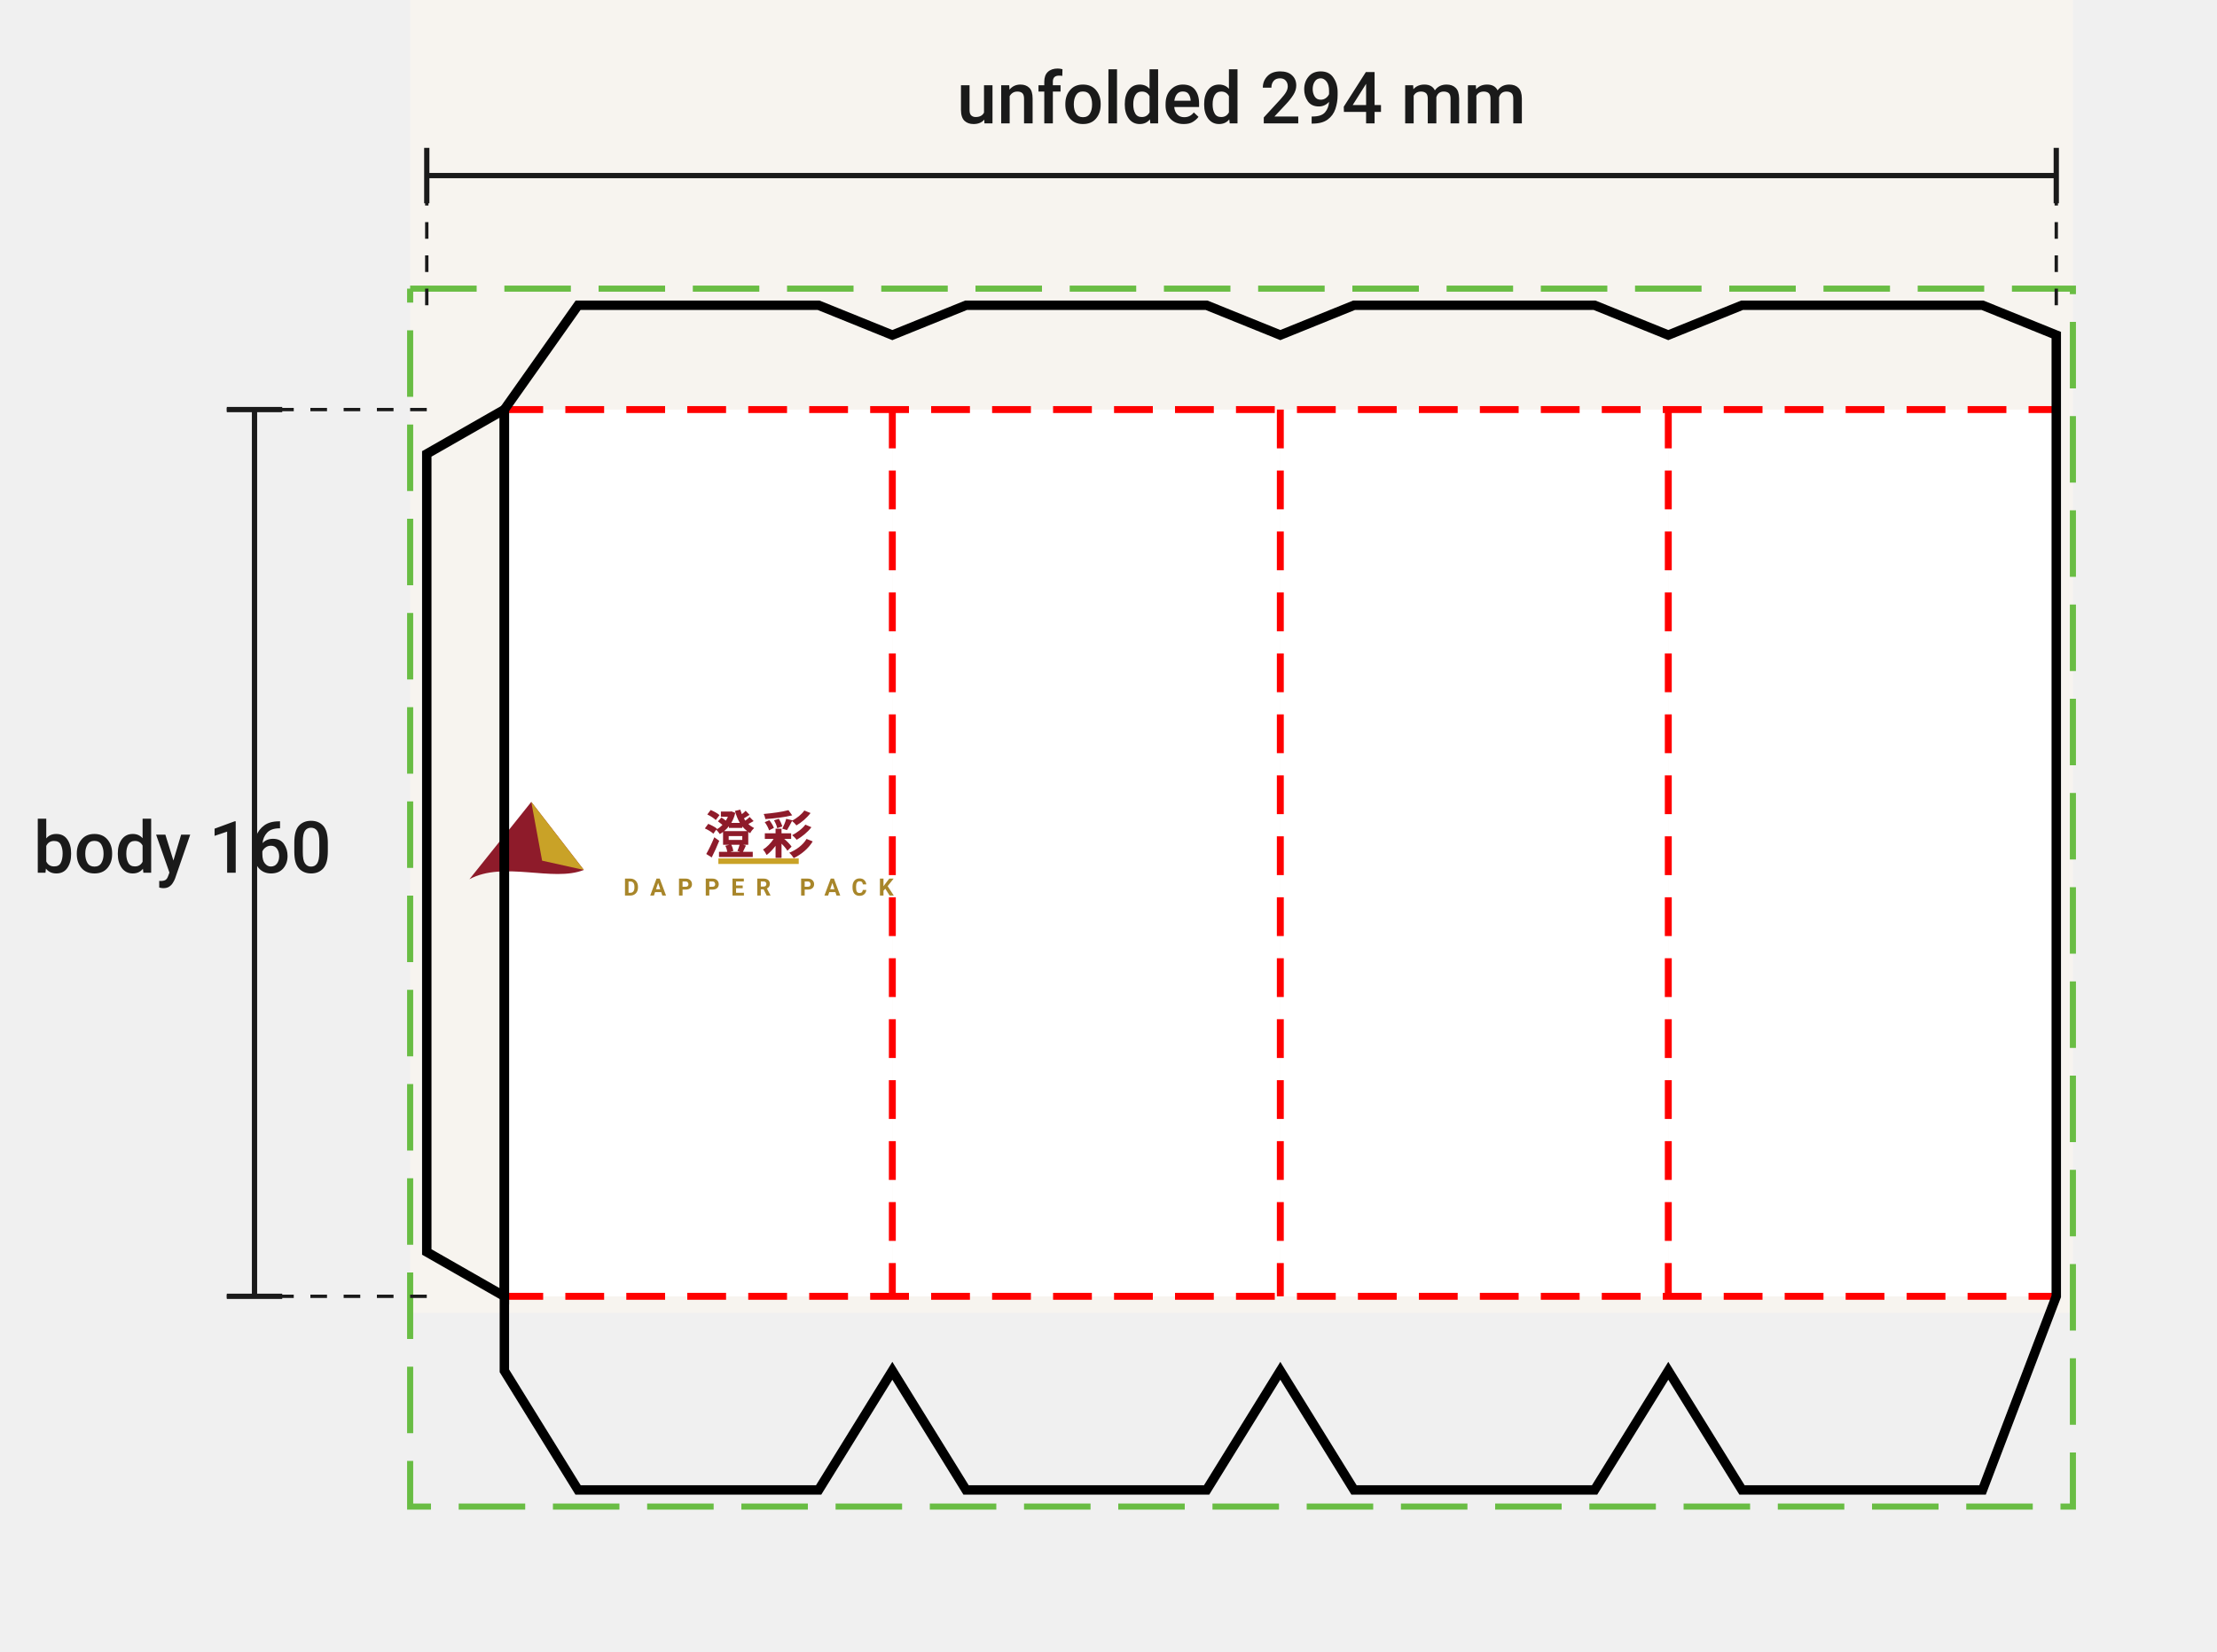
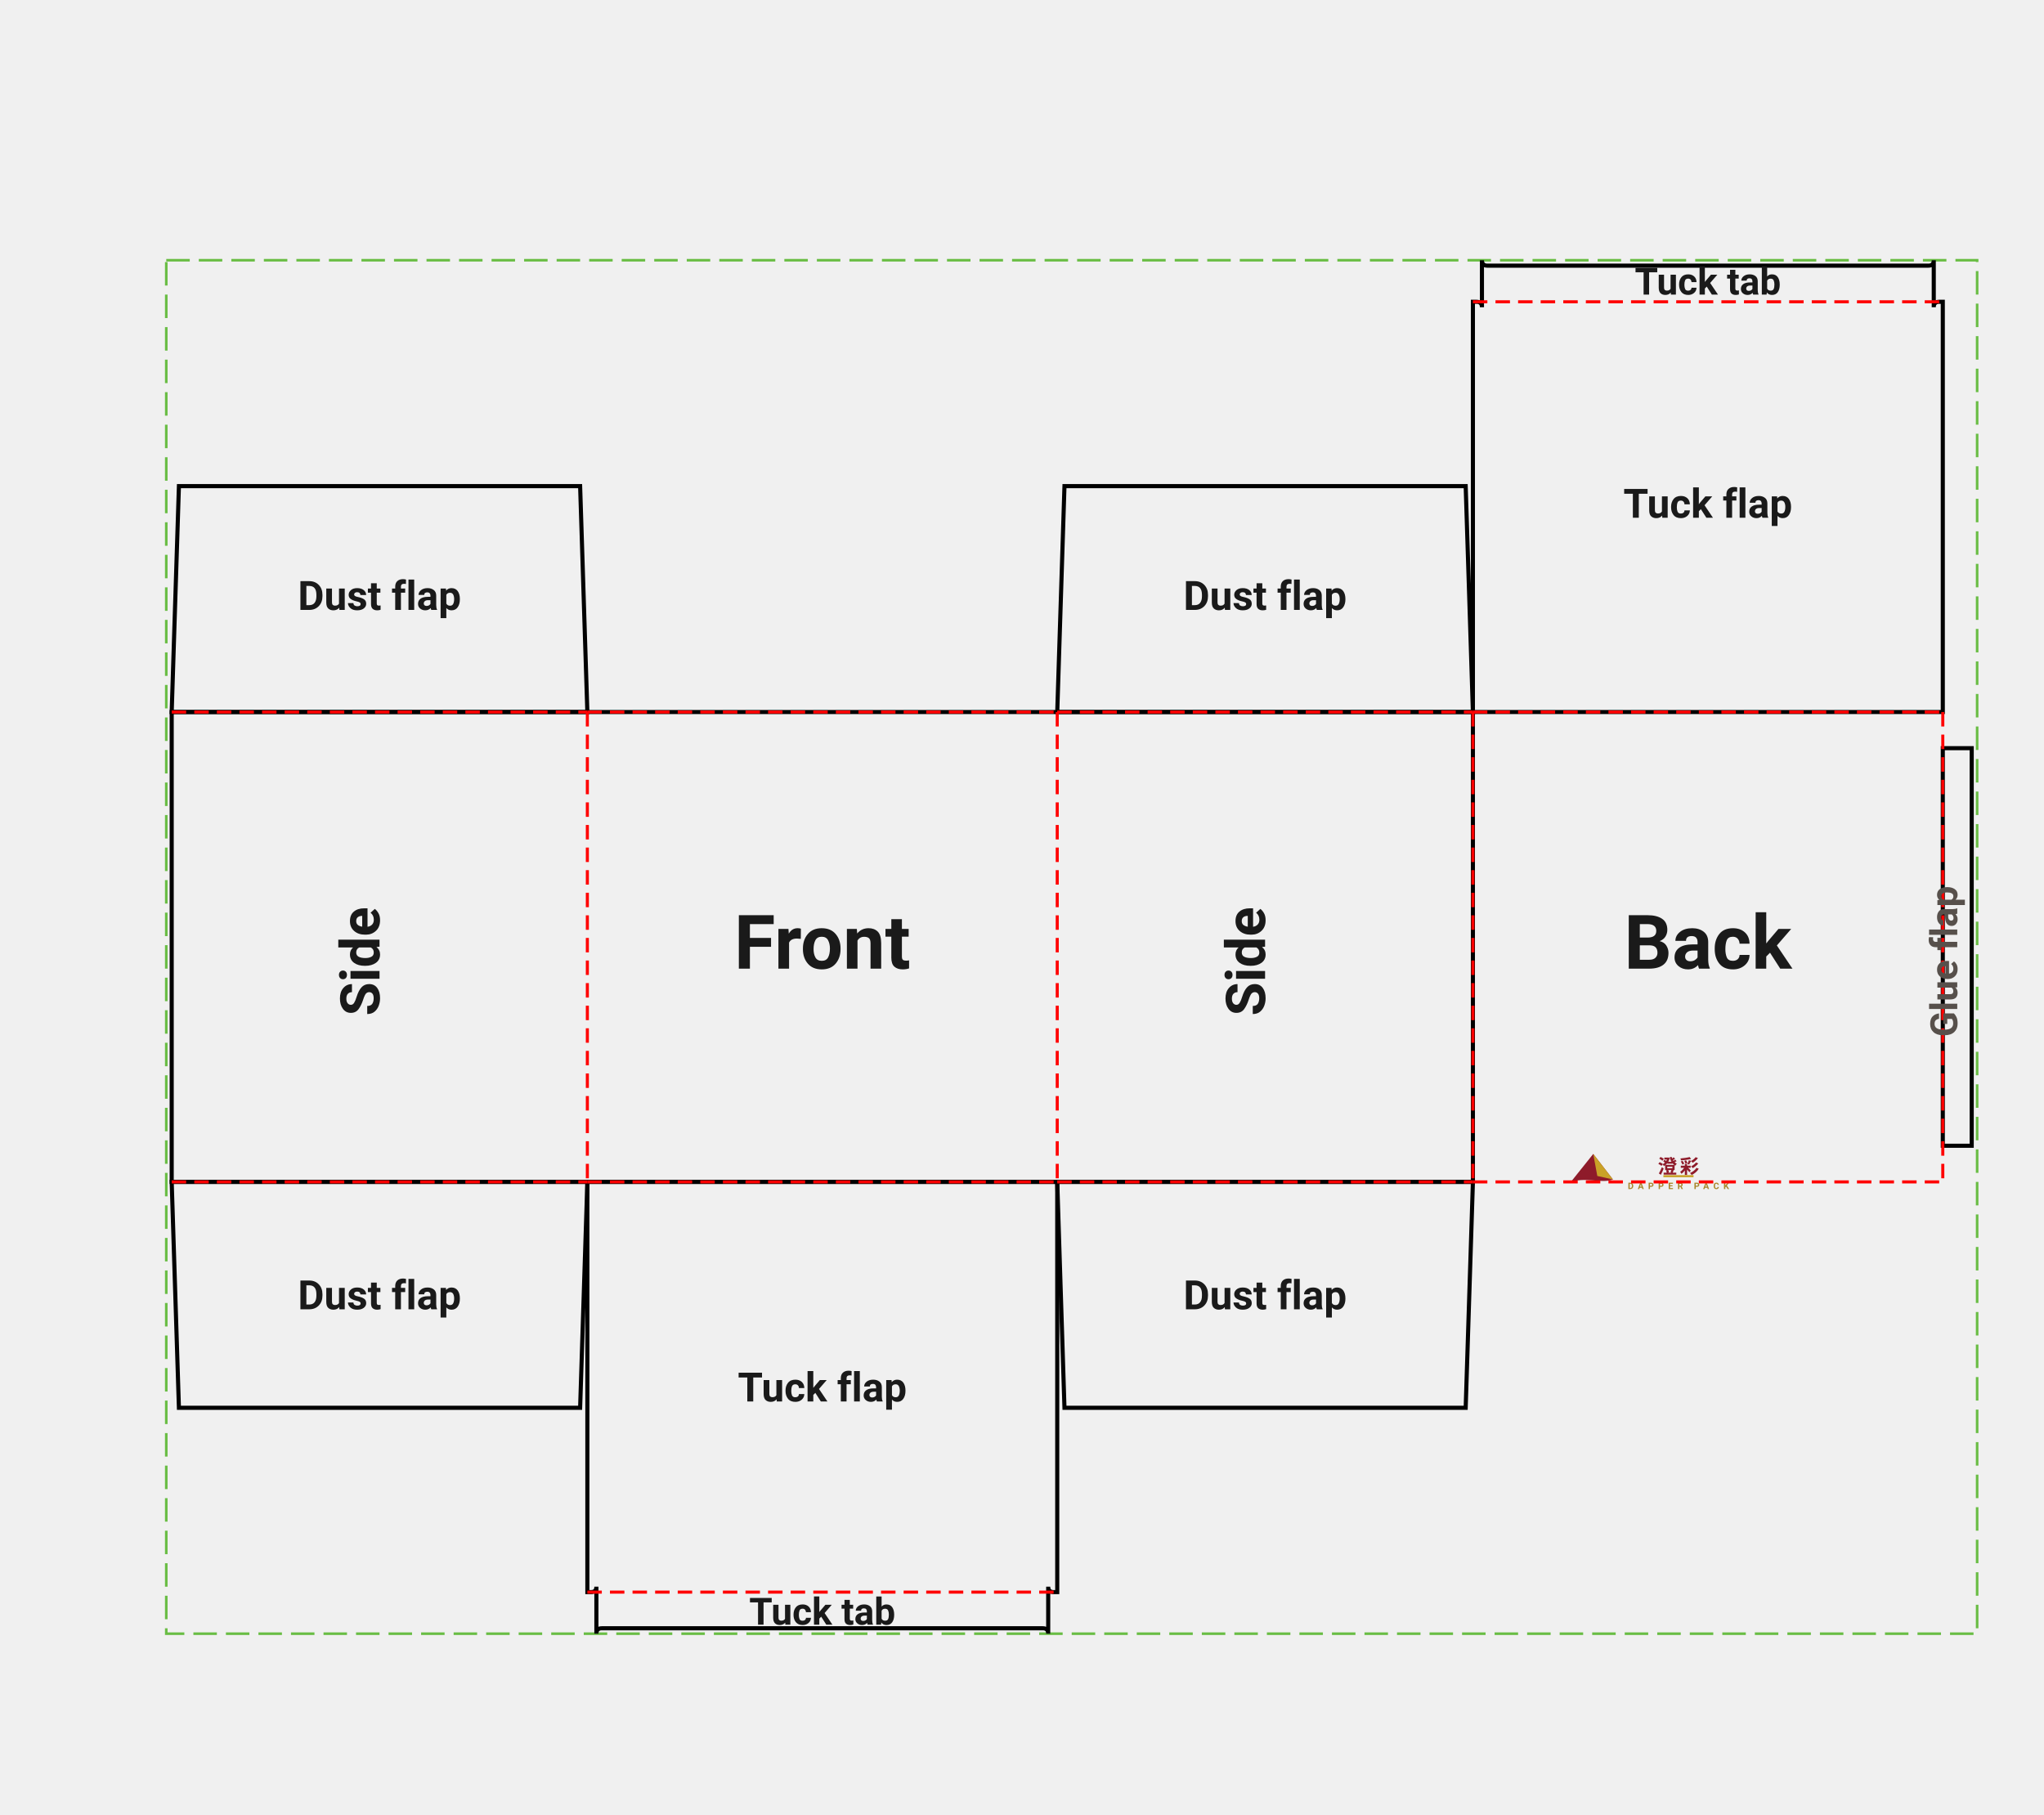
- <svg xmlns="http://www.w3.org/2000/svg" viewBox="-91.0 -29.0 400.0 297.8" width="400" height="298" role="img" aria-labelledby="tcarton-reverse dcarton-reverse">
-   <g>
-     <rect class="blank" x="-17.00" y="-47.80" width="300.00" height="255.60" fill="#F7F4EF" />
-     <rect x="0.00" y="44.80" width="70.00" height="160.00" fill="#FFFFFF" />
-     <rect x="70.00" y="44.80" width="70.00" height="160.00" fill="#FFFFFF" />
-     <rect x="140.00" y="44.80" width="70.00" height="160.00" fill="#FFFFFF" />
-     <rect x="210.00" y="44.80" width="70.00" height="160.00" fill="#FFFFFF" />
+ <svg xmlns="http://www.w3.org/2000/svg" viewBox="-95.0 -394.0 1131.0 1004.0" width="1131" height="1004" role="img" aria-labelledby="treverse-tuck dreverse-tuck">
+   <g transform="translate(850.0,130.0) scale(1.15) translate(-60,-16)">
    <g class="brand__mark" transform="translate(3.74 124.80) scale(0.1395)">
      <path d="M -72 34 L 8 -66 L 76 22 C 36 38 -28 10 -72 34 Z" fill="#8E1B2A" />
      <path d="M 8 -66 L 76 22 L 22 10 Z" fill="#C9A227" />
    </g>
    <g class="wordmark">
      <text x="45.86" y="121.64" font-family="ui-sans-serif,system-ui,-apple-system,'Segoe UI',Roboto,'Helvetica Neue',Arial,sans-serif" font-size="9.3" font-weight="700" fill="#8E1B2A" letter-spacing="1.30" text-anchor="middle" dominant-baseline="middle">澄彩</text>
      <line x1="38.61" y1="126.29" x2="53.11" y2="126.29" stroke="#C9A227" stroke-width="1.00" />
      <text x="45.86" y="131.31" font-family="ui-sans-serif,system-ui,-apple-system,'Segoe UI',Roboto,'Helvetica Neue',Arial,sans-serif" font-size="4.3" font-weight="600" fill="#A8862A" letter-spacing="2.05" text-anchor="middle" dominant-baseline="middle">DAPPER PACK</text>
    </g>
-     <line x1="70.00" y1="44.80" x2="70.00" y2="204.80" stroke="#FF0000" stroke-width="1.25" stroke-dasharray="7 4" />
-     <line x1="140.00" y1="44.80" x2="140.00" y2="204.80" stroke="#FF0000" stroke-width="1.25" stroke-dasharray="7 4" />
-     <line x1="210.00" y1="44.80" x2="210.00" y2="204.80" stroke="#FF0000" stroke-width="1.25" stroke-dasharray="7 4" />
-     <line x1="0.00" y1="44.80" x2="280.00" y2="44.80" stroke="#FF0000" stroke-width="1.25" stroke-dasharray="7 4" />
-     <line x1="0.00" y1="204.80" x2="280.00" y2="204.80" stroke="#FF0000" stroke-width="1.25" stroke-dasharray="7 4" />
-     <line x1="0.00" y1="44.80" x2="0.00" y2="204.80" stroke="#FF0000" stroke-width="1.25" stroke-dasharray="7 4" />
-     <path d="M0.00,44.80 L13.30,25.98 L56.70,25.98 L70.00,31.36 L70.00,31.36 L83.30,25.98 L126.70,25.98 L140.00,31.36 L140.00,31.36 L153.30,25.98 L196.70,25.98 L210.00,31.36 L210.00,31.36 L223.30,25.98 L266.70,25.98 L280.00,31.36 L280.00,44.80 L280.00,204.80 L266.70,239.74 L223.30,239.74 L210.00,218.24 L210.00,218.24 L196.70,239.74 L153.30,239.74 L140.00,218.24 L140.00,218.24 L126.70,239.74 L83.30,239.74 L70.00,218.24 L70.00,218.24 L56.70,239.74 L13.30,239.74 L0.00,218.24 L0.00,204.80 Z" fill="none" stroke="#000000" stroke-width="1.7" stroke-linejoin="miter" />
-     <path d="M0.00,44.80 L-14.00,52.80 L-14.00,196.80 L0.00,204.80 Z" fill="none" stroke="#000000" stroke-width="1.7" stroke-linejoin="miter" />
-     <path d="M-17.00,22.98 L283.00,22.98 L283.00,242.74 L-17.00,242.74 L-17.00,22.98" fill="none" stroke="#69BD44" stroke-width="1.1" stroke-dasharray="12 5" />
-     <line x1="-14.00" y1="2.58" x2="280.00" y2="2.58" stroke="#1A1A1A" stroke-width="0.95" />
-     <line x1="-14.00" y1="25.98" x2="-14.00" y2="-2.42" stroke="#1A1A1A" stroke-width="0.6" stroke-dasharray="3 3" />
-     <line x1="-14.00" y1="-2.42" x2="-14.00" y2="7.58" stroke="#1A1A1A" stroke-width="0.95" />
-     <line x1="280.00" y1="25.98" x2="280.00" y2="-2.42" stroke="#1A1A1A" stroke-width="0.6" stroke-dasharray="3 3" />
-     <line x1="280.00" y1="-2.42" x2="280.00" y2="7.58" stroke="#1A1A1A" stroke-width="0.95" />
-     <text x="133.00" y="-10.42" font-family="ui-sans-serif,system-ui,-apple-system,'Segoe UI',Roboto,'Helvetica Neue',Arial,sans-serif" font-size="13" font-weight="500" fill="#1A1A1A" text-anchor="middle" dominant-baseline="middle">unfolded 294 mm</text>
-     <line x1="-45.08" y1="44.80" x2="-45.08" y2="204.80" stroke="#1A1A1A" stroke-width="0.95" />
-     <line x1="-14.00" y1="44.80" x2="-50.08" y2="44.80" stroke="#1A1A1A" stroke-width="0.6" stroke-dasharray="3 3" />
-     <line x1="-50.08" y1="44.80" x2="-40.08" y2="44.80" stroke="#1A1A1A" stroke-width="0.95" />
-     <line x1="-14.00" y1="204.80" x2="-50.08" y2="204.80" stroke="#1A1A1A" stroke-width="0.6" stroke-dasharray="3 3" />
-     <line x1="-50.08" y1="204.80" x2="-40.08" y2="204.80" stroke="#1A1A1A" stroke-width="0.95" />
-     <text x="-58.08" y="124.80" font-family="ui-sans-serif,system-ui,-apple-system,'Segoe UI',Roboto,'Helvetica Neue',Arial,sans-serif" font-size="13" font-weight="500" fill="#1A1A1A" text-anchor="middle" dominant-baseline="middle">body 160</text>
  </g>
+   <path d="M-3.00,-250.00 L999.00,-250.00 L999.00,510.00 L-3.00,510.00 Z" fill="none" stroke="#69BD44" stroke-width="1.43" stroke-dasharray="13 5" />
+   <path d="M0.00,0.00 L720.00,0.00 L720.00,260.00 L0.00,260.00 Z" fill="none" stroke="#000000" stroke-width="2.27" stroke-linejoin="miter" />
+   <path d="M980.00,20.00 L996.00,20.00 L996.00,240.00 L980.00,240.00 Z" fill="none" stroke="#000000" stroke-width="2.27" stroke-linejoin="miter" />
+   <path d="M0.00,0.00 L230.00,0.00 L226.00,-125.00 L4.00,-125.00 Z" fill="none" stroke="#000000" stroke-width="2.27" stroke-linejoin="miter" />
+   <path d="M0.00,260.00 L230.00,260.00 L226.00,385.00 L4.00,385.00 Z" fill="none" stroke="#000000" stroke-width="2.27" stroke-linejoin="miter" />
+   <path d="M490.00,0.00 L720.00,0.00 L716.00,-125.00 L494.00,-125.00 Z" fill="none" stroke="#000000" stroke-width="2.27" stroke-linejoin="miter" />
+   <path d="M490.00,260.00 L720.00,260.00 L716.00,385.00 L494.00,385.00 Z" fill="none" stroke="#000000" stroke-width="2.27" stroke-linejoin="miter" />
+   <path d="M720.00,0.00 L720.00,-227.00 L722.00,-227.00 Q725.00,-227.00 725.00,-224.00 L725.00,-250.00 Q725.00,-247.00 728.00,-247.00 L972.00,-247.00 Q975.00,-247.00 975.00,-250.00 L975.00,-224.00 Q975.00,-227.00 978.00,-227.00 L980.00,-227.00 L980.00,0.00 Z" fill="none" stroke="#000000" stroke-width="2.27" stroke-linejoin="miter" />
+   <path d="M230.00,260.00 L230.00,487.00 L232.00,487.00 Q235.00,487.00 235.00,484.00 L235.00,510.00 Q235.00,507.00 238.00,507.00 L482.00,507.00 Q485.00,507.00 485.00,510.00 L485.00,484.00 Q485.00,487.00 488.00,487.00 L490.00,487.00 L490.00,260.00 Z" fill="none" stroke="#000000" stroke-width="2.27" stroke-linejoin="miter" />
+   <line x1="230.00" y1="0.00" x2="230.00" y2="260.00" stroke="#FF0000" stroke-width="1.69" stroke-dasharray="8 4.5" />
+   <line x1="490.00" y1="0.00" x2="490.00" y2="260.00" stroke="#FF0000" stroke-width="1.69" stroke-dasharray="8 4.5" />
+   <line x1="720.00" y1="0.00" x2="720.00" y2="260.00" stroke="#FF0000" stroke-width="1.69" stroke-dasharray="8 4.5" />
+   <line x1="980.00" y1="0.00" x2="980.00" y2="260.00" stroke="#FF0000" stroke-width="1.69" stroke-dasharray="8 4.5" />
+   <line x1="0.00" y1="0.00" x2="230.00" y2="0.00" stroke="#FF0000" stroke-width="1.69" stroke-dasharray="8 4.5" />
+   <line x1="0.00" y1="260.00" x2="230.00" y2="260.00" stroke="#FF0000" stroke-width="1.69" stroke-dasharray="8 4.5" />
+   <line x1="490.00" y1="0.00" x2="720.00" y2="0.00" stroke="#FF0000" stroke-width="1.69" stroke-dasharray="8 4.5" />
+   <line x1="490.00" y1="260.00" x2="720.00" y2="260.00" stroke="#FF0000" stroke-width="1.69" stroke-dasharray="8 4.5" />
+   <line x1="230.00" y1="0.00" x2="490.00" y2="0.00" stroke="#FF0000" stroke-width="1.69" stroke-dasharray="8 4.5" />
+   <line x1="230.00" y1="260.00" x2="490.00" y2="260.00" stroke="#FF0000" stroke-width="1.69" stroke-dasharray="8 4.5" />
+   <line x1="720.00" y1="0.00" x2="980.00" y2="0.00" stroke="#FF0000" stroke-width="1.69" stroke-dasharray="8 4.5" />
+   <line x1="720.00" y1="260.00" x2="980.00" y2="260.00" stroke="#FF0000" stroke-width="1.69" stroke-dasharray="8 4.5" />
+   <line x1="720.00" y1="-227.00" x2="980.00" y2="-227.00" stroke="#FF0000" stroke-width="1.69" stroke-dasharray="8 4.5" />
+   <line x1="230.00" y1="487.00" x2="490.00" y2="487.00" stroke="#FF0000" stroke-width="1.69" stroke-dasharray="8 4.5" />
+   <text x="115.00" y="138.00" transform="rotate(-90 115.00 138.00)" font-family="ui-sans-serif,system-ui,-apple-system,'Segoe UI',Roboto,'Helvetica Neue',Arial,sans-serif" font-size="30.4" font-weight="600" fill="#1A1A1A" text-anchor="middle">Side</text>
+   <text x="360.00" y="142.00" font-family="ui-sans-serif,system-ui,-apple-system,'Segoe UI',Roboto,'Helvetica Neue',Arial,sans-serif" font-size="41.6" font-weight="600" fill="#1A1A1A" text-anchor="middle">Front</text>
+   <text x="605.00" y="138.00" transform="rotate(-90 605.00 138.00)" font-family="ui-sans-serif,system-ui,-apple-system,'Segoe UI',Roboto,'Helvetica Neue',Arial,sans-serif" font-size="30.4" font-weight="600" fill="#1A1A1A" text-anchor="middle">Side</text>
+   <text x="850.00" y="142.00" font-family="ui-sans-serif,system-ui,-apple-system,'Segoe UI',Roboto,'Helvetica Neue',Arial,sans-serif" font-size="41.6" font-weight="600" fill="#1A1A1A" text-anchor="middle">Back</text>
+   <text x="988.00" y="138.00" transform="rotate(-90 988.00 138.00)" font-family="ui-sans-serif,system-ui,-apple-system,'Segoe UI',Roboto,'Helvetica Neue',Arial,sans-serif" font-size="20.8" font-weight="600" fill="#57504B" text-anchor="middle">Glue flap</text>
+   <text x="115.00" y="-56.50" font-family="ui-sans-serif,system-ui,-apple-system,'Segoe UI',Roboto,'Helvetica Neue',Arial,sans-serif" font-size="22.4" font-weight="600" fill="#1A1A1A" text-anchor="middle">Dust flap</text>
+   <text x="115.00" y="330.50" font-family="ui-sans-serif,system-ui,-apple-system,'Segoe UI',Roboto,'Helvetica Neue',Arial,sans-serif" font-size="22.4" font-weight="600" fill="#1A1A1A" text-anchor="middle">Dust flap</text>
+   <text x="605.00" y="-56.50" font-family="ui-sans-serif,system-ui,-apple-system,'Segoe UI',Roboto,'Helvetica Neue',Arial,sans-serif" font-size="22.4" font-weight="600" fill="#1A1A1A" text-anchor="middle">Dust flap</text>
+   <text x="605.00" y="330.50" font-family="ui-sans-serif,system-ui,-apple-system,'Segoe UI',Roboto,'Helvetica Neue',Arial,sans-serif" font-size="22.4" font-weight="600" fill="#1A1A1A" text-anchor="middle">Dust flap</text>
+   <text x="850.00" y="-107.50" font-family="ui-sans-serif,system-ui,-apple-system,'Segoe UI',Roboto,'Helvetica Neue',Arial,sans-serif" font-size="22.4" font-weight="600" fill="#1A1A1A" text-anchor="middle">Tuck flap</text>
+   <text x="850.00" y="-231.00" font-family="ui-sans-serif,system-ui,-apple-system,'Segoe UI',Roboto,'Helvetica Neue',Arial,sans-serif" font-size="20.8" font-weight="600" fill="#1A1A1A" text-anchor="middle">Tuck tab</text>
+   <text x="360.00" y="381.50" font-family="ui-sans-serif,system-ui,-apple-system,'Segoe UI',Roboto,'Helvetica Neue',Arial,sans-serif" font-size="22.4" font-weight="600" fill="#1A1A1A" text-anchor="middle">Tuck flap</text>
+   <text x="360.00" y="505.00" font-family="ui-sans-serif,system-ui,-apple-system,'Segoe UI',Roboto,'Helvetica Neue',Arial,sans-serif" font-size="20.8" font-weight="600" fill="#1A1A1A" text-anchor="middle">Tuck tab</text>
</svg>
